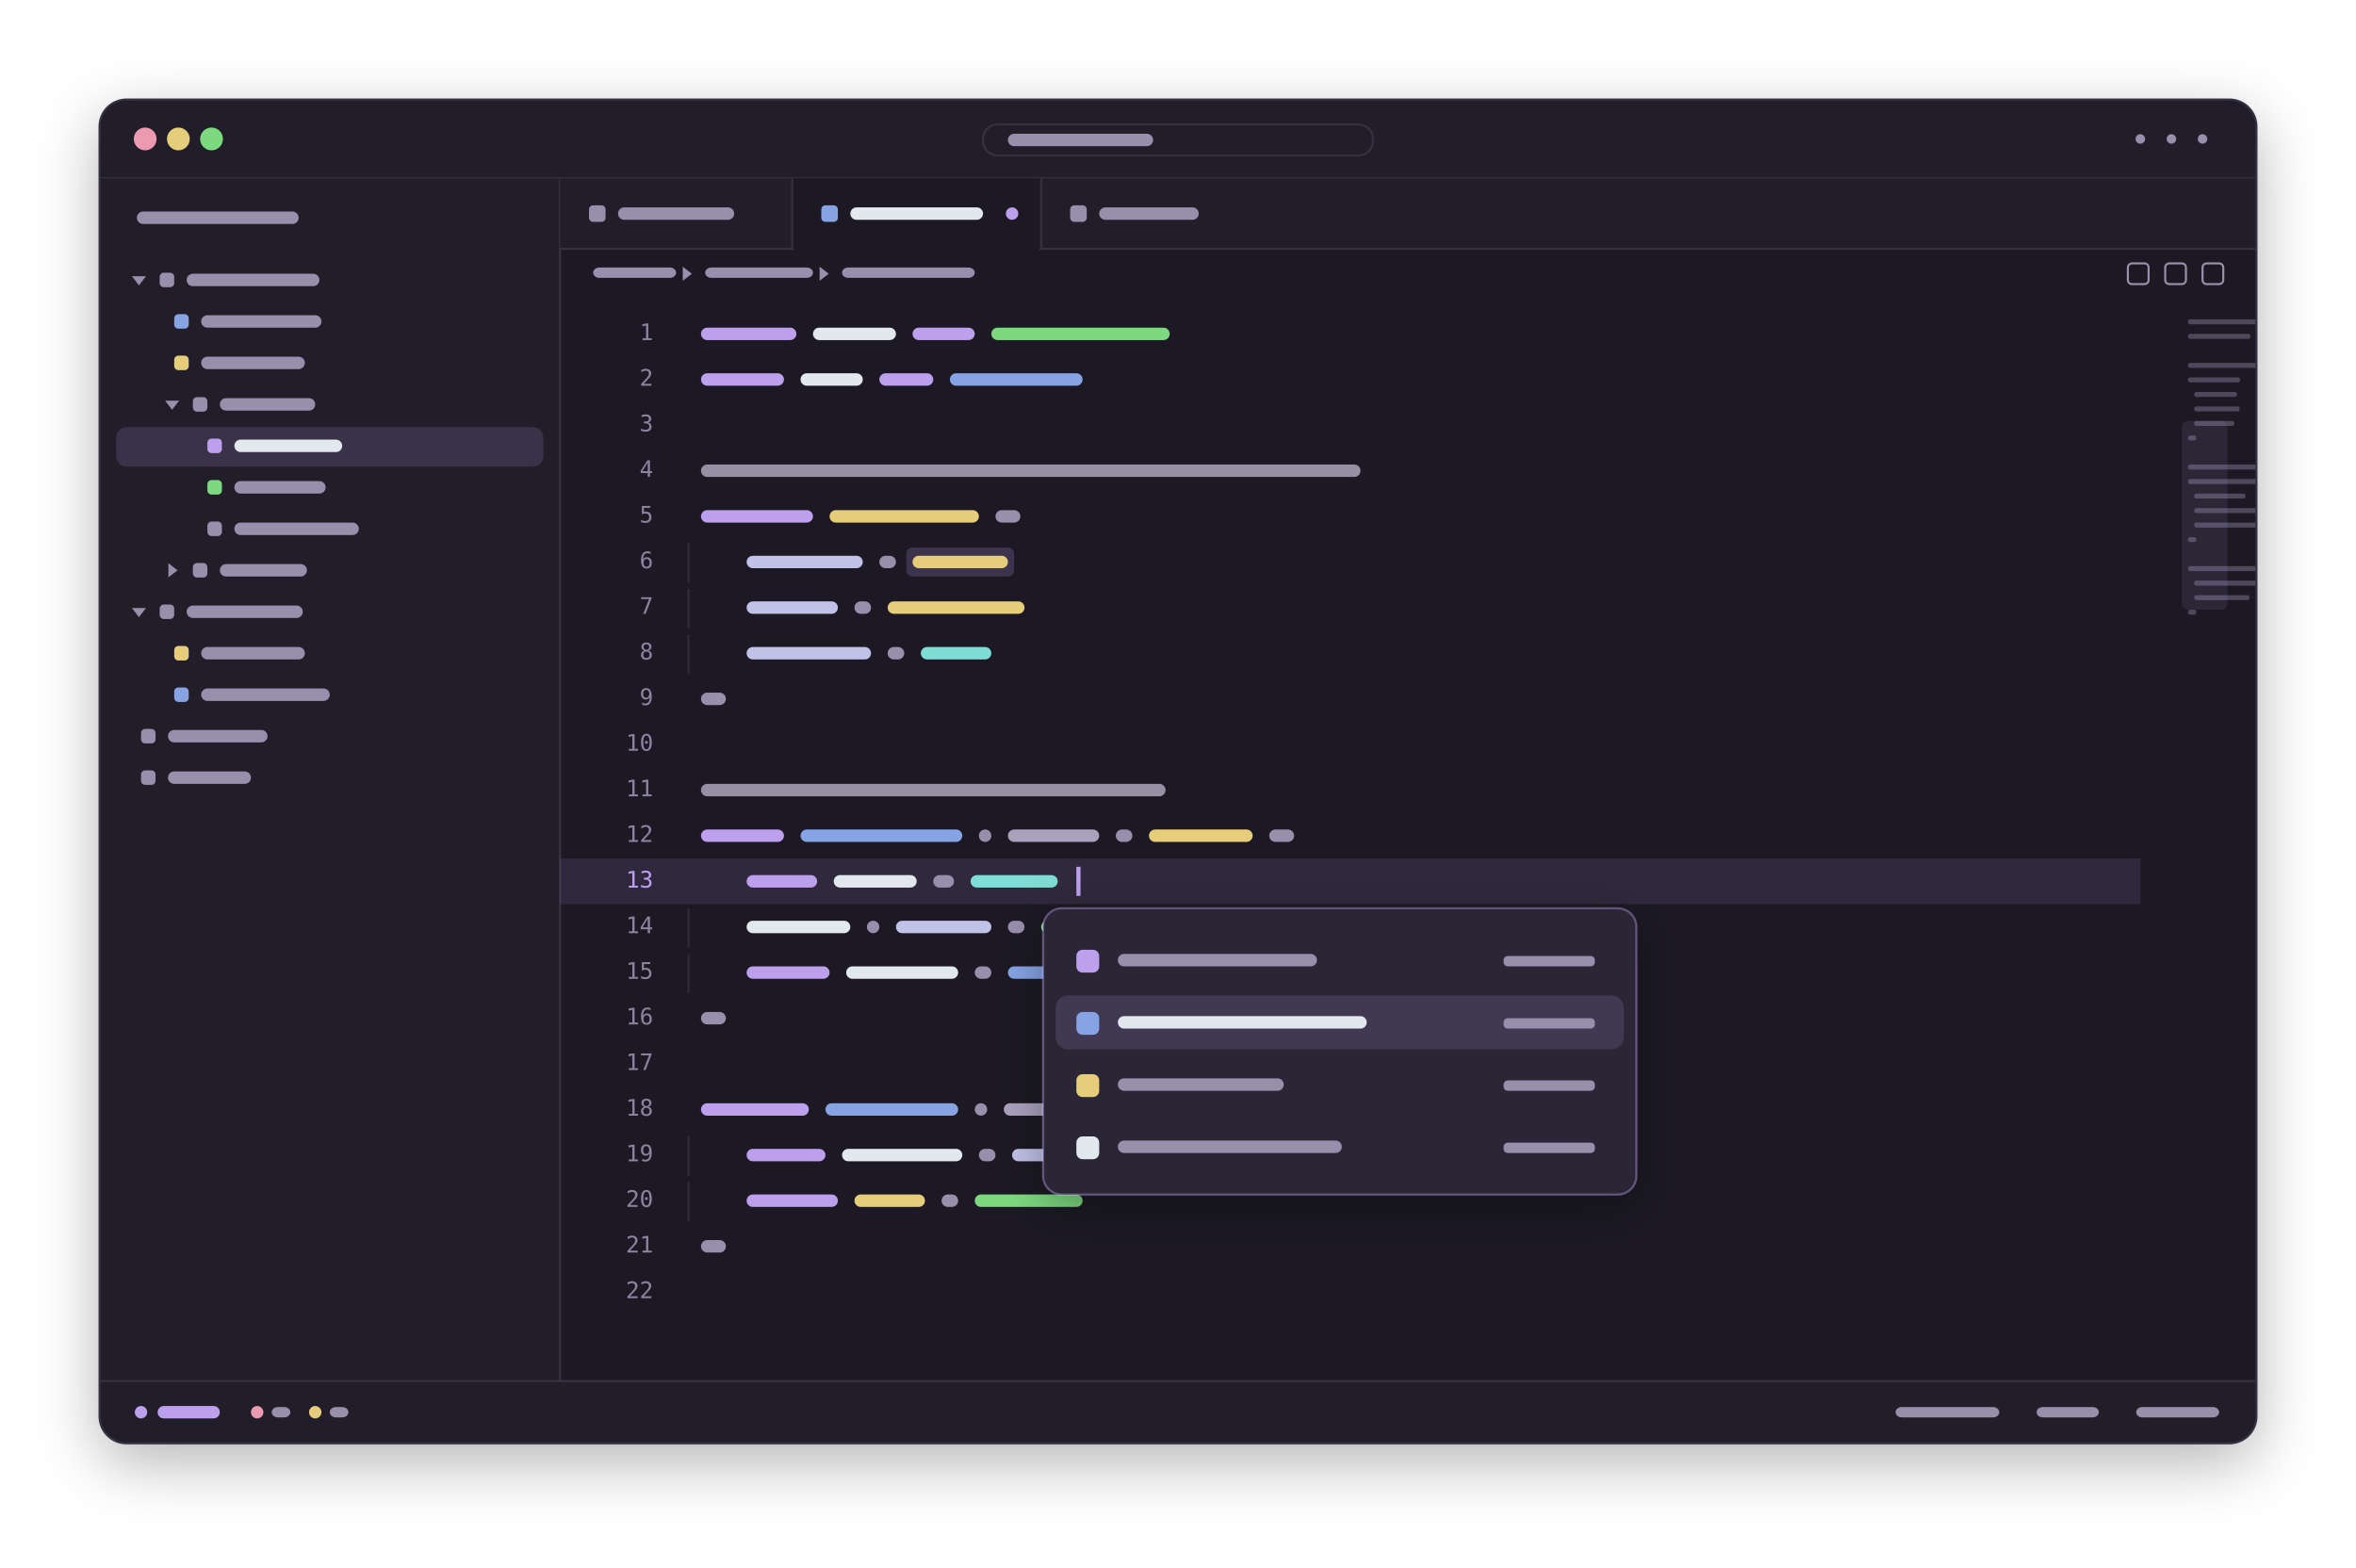
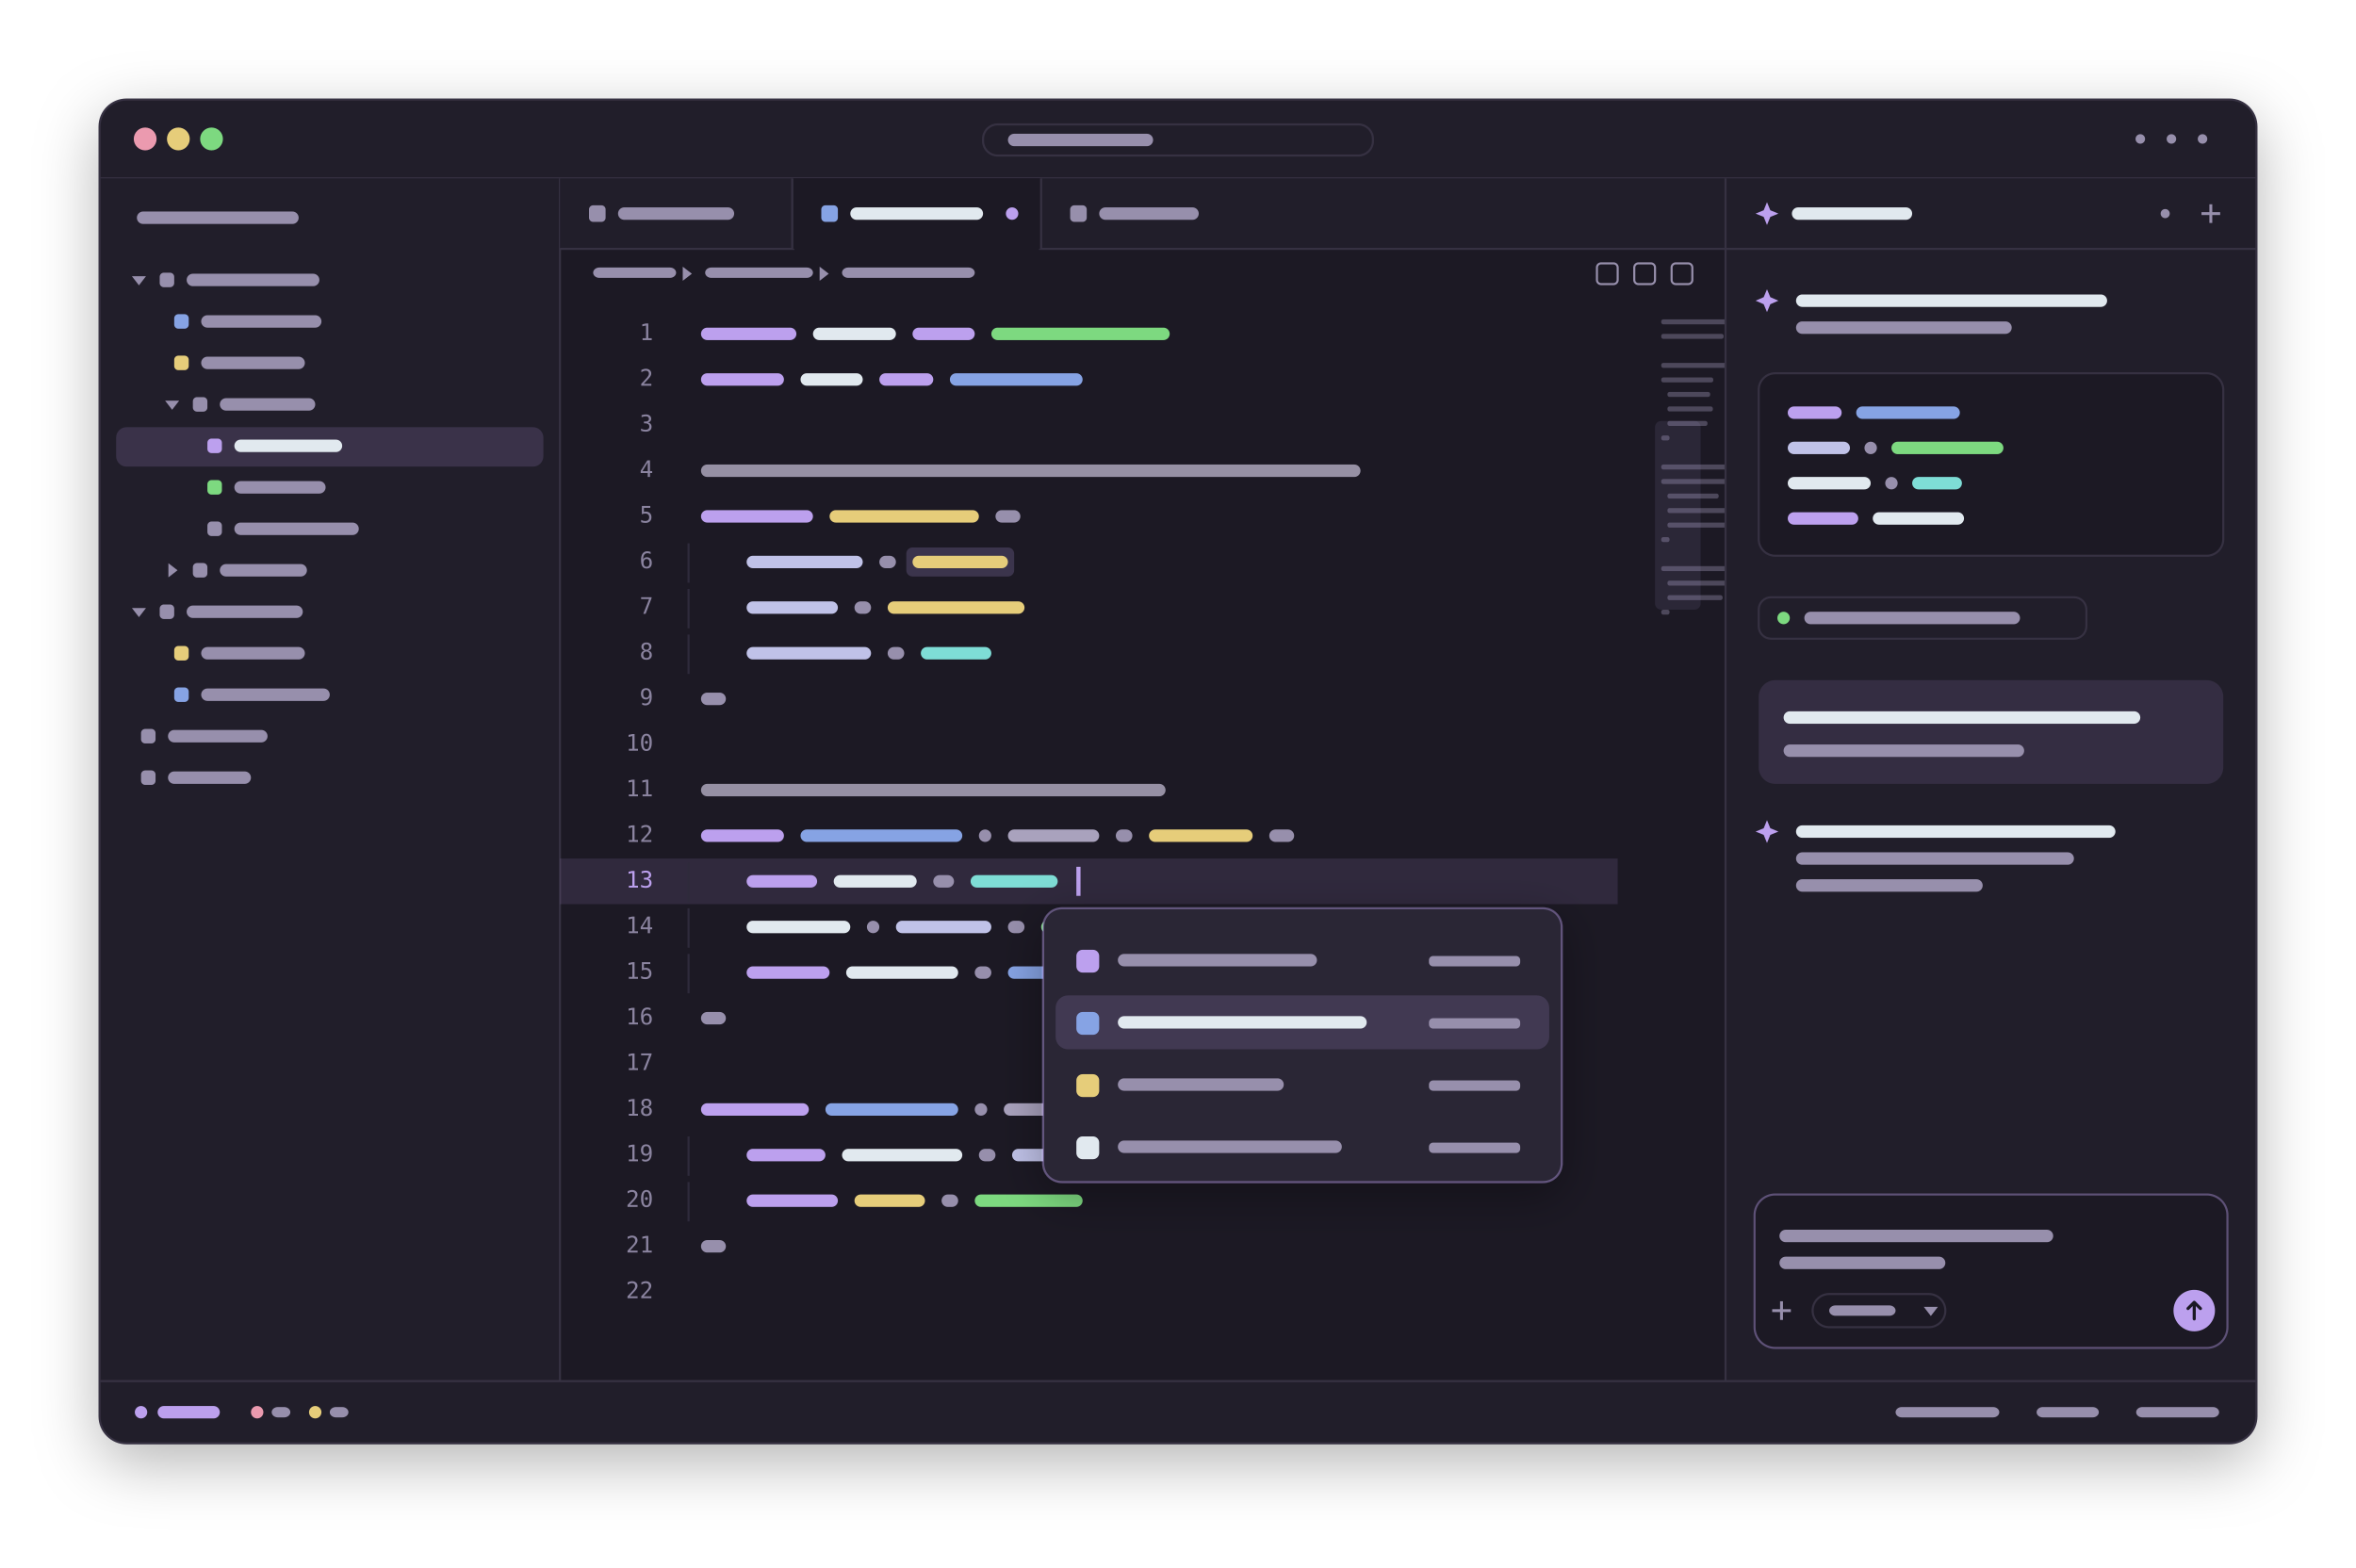
<svg xmlns="http://www.w3.org/2000/svg" width="1136" height="756" viewBox="0 0 1136 756" font-family="ui-monospace,SFMono-Regular,Menlo,Consolas,monospace">
  <defs>
    <filter id="ds" x="-25%" y="-25%" width="150%" height="150%">
      <feDropShadow dx="0" dy="9" stdDeviation="15" flood-color="#000000" flood-opacity="0.30" />
    </filter>
    <filter id="pop" x="-25%" y="-25%" width="150%" height="150%">
      <feDropShadow dx="0" dy="6" stdDeviation="11" flood-color="#000000" flood-opacity="0.34" />
    </filter>
    <clipPath id="w1">
      <rect x="0" y="0" width="1040" height="648" rx="13" />
    </clipPath>
    <clipPath id="w2">
      <rect x="0" y="0" width="1040" height="648" rx="13" />
    </clipPath>
  </defs>
  <g transform="translate(48,48)">
    <rect x="0.0" y="0.0" width="1040.0" height="648.0" rx="13" fill="#1c1924" filter="url(#ds)" />
    <g clip-path="url(#w1)">
      <rect x="0.0" y="0.0" width="1040.0" height="648.0" fill="#1c1924" />
      <rect x="0.0" y="0.0" width="1040.0" height="38.0" fill="#211e2a" />
      <line x1="0.0" y1="38.0" x2="1040.0" y2="38.0" stroke="#363142" stroke-width="1" />
      <circle cx="22.0" cy="19.0" r="5.5" fill="#eb9aaf" />
      <circle cx="38.0" cy="19.0" r="5.5" fill="#e6cd7a" />
      <circle cx="54.0" cy="19.0" r="5.5" fill="#7dd980" />
      <rect x="426.0" y="12.0" width="188.0" height="15.0" rx="7" fill="none" stroke="#363142" stroke-width="1" />
      <rect x="438.0" y="16.5" width="70.0" height="6.0" rx="3" fill="#978fac" />
      <circle cx="1014.0" cy="19.0" r="2.3" fill="#978fac" />
      <circle cx="999.0" cy="19.0" r="2.3" fill="#978fac" />
      <circle cx="984.0" cy="19.0" r="2.3" fill="#978fac" />
      <rect x="0.0" y="38.0" width="222.0" height="580.0" fill="#211e2a" />
      <line x1="222.0" y1="38.0" x2="222.0" y2="618.0" stroke="#363142" stroke-width="1" />
      <rect x="18.0" y="54.0" width="78.0" height="6.0" rx="3" fill="#978fac" />
      <path d="M15.6 85.2 L22.4 85.2 L19.0 89.6 Z" fill="#978fac" />
      <rect x="29.0" y="83.5" width="7.0" height="7.0" rx="2" fill="#978fac" />
      <rect x="42.0" y="84.0" width="64.0" height="6.0" rx="3" fill="#978fac" />
      <rect x="36.0" y="103.5" width="7.0" height="7.0" rx="2" fill="#86a3e4" />
      <rect x="49.0" y="104.0" width="58.0" height="6.0" rx="3" fill="#978fac" />
      <rect x="36.0" y="123.5" width="7.0" height="7.0" rx="2" fill="#e6cd7a" />
      <rect x="49.0" y="124.0" width="50.0" height="6.0" rx="3" fill="#978fac" />
      <path d="M31.6 145.2 L38.4 145.2 L35.0 149.6 Z" fill="#978fac" />
      <rect x="45.0" y="143.5" width="7.0" height="7.0" rx="2" fill="#978fac" />
      <rect x="58.0" y="144.0" width="46.0" height="6.0" rx="3" fill="#978fac" />
      <rect x="8.0" y="158.0" width="206.0" height="19.0" rx="5" fill="#bca0ee" fill-opacity="0.161" />
      <rect x="52.0" y="163.5" width="7.0" height="7.0" rx="2" fill="#bca0ee" />
      <rect x="65.0" y="164.0" width="52.0" height="6.0" rx="3" fill="#e1e9ef" />
      <rect x="52.0" y="183.5" width="7.0" height="7.0" rx="2" fill="#7dd980" />
      <rect x="65.0" y="184.0" width="44.0" height="6.0" rx="3" fill="#978fac" />
      <rect x="52.0" y="203.5" width="7.0" height="7.0" rx="2" fill="#978fac" />
      <rect x="65.0" y="204.0" width="60.0" height="6.0" rx="3" fill="#978fac" />
      <path d="M33.2 223.6 L37.6 227.0 L33.2 230.4 Z" fill="#978fac" />
      <rect x="45.0" y="223.5" width="7.0" height="7.0" rx="2" fill="#978fac" />
      <rect x="58.0" y="224.0" width="42.0" height="6.0" rx="3" fill="#978fac" />
      <path d="M15.6 245.2 L22.4 245.2 L19.0 249.6 Z" fill="#978fac" />
      <rect x="29.0" y="243.5" width="7.0" height="7.0" rx="2" fill="#978fac" />
      <rect x="42.0" y="244.0" width="56.0" height="6.0" rx="3" fill="#978fac" />
      <rect x="36.0" y="263.5" width="7.0" height="7.0" rx="2" fill="#e6cd7a" />
      <rect x="49.0" y="264.0" width="50.0" height="6.0" rx="3" fill="#978fac" />
      <rect x="36.0" y="283.5" width="7.0" height="7.0" rx="2" fill="#86a3e4" />
      <rect x="49.0" y="284.0" width="62.0" height="6.0" rx="3" fill="#978fac" />
      <rect x="20.0" y="303.5" width="7.0" height="7.0" rx="2" fill="#978fac" />
      <rect x="33.0" y="304.0" width="48.0" height="6.0" rx="3" fill="#978fac" />
      <rect x="20.0" y="323.5" width="7.0" height="7.0" rx="2" fill="#978fac" />
      <rect x="33.0" y="324.0" width="40.0" height="6.0" rx="3" fill="#978fac" />
-       <rect x="222.0" y="38.0" width="818.0" height="34.0" fill="#211e2a" />
-       <line x1="222.0" y1="72.0" x2="1040.0" y2="72.0" stroke="#363142" stroke-width="1" />
+       <rect x="222.0" y="38.0" width="562.0" height="34.0" fill="#211e2a" />
+       <line x1="222.0" y1="72.0" x2="784.0" y2="72.0" stroke="#363142" stroke-width="1" />
      <rect x="236.0" y="51.0" width="8.0" height="8.0" rx="2" fill="#978fac" />
      <rect x="250.0" y="52.0" width="56.0" height="6.0" rx="3" fill="#978fac" />
      <rect x="334.0" y="38.0" width="120.0" height="34.0" fill="#1c1924" />
      <line x1="335.0" y1="72.0" x2="453.0" y2="72.0" stroke="#1c1924" stroke-width="2" />
      <line x1="334.0" y1="38.0" x2="334.0" y2="72.0" stroke="#363142" stroke-width="1" />
      <line x1="454.0" y1="38.0" x2="454.0" y2="72.0" stroke="#363142" stroke-width="1" />
      <rect x="348.0" y="51.0" width="8.0" height="8.0" rx="2" fill="#86a3e4" />
      <rect x="362.0" y="52.0" width="64.0" height="6.0" rx="3" fill="#e1e9ef" />
      <circle cx="440.0" cy="55.0" r="3" fill="#bca0ee" />
      <rect x="468.0" y="51.0" width="8.0" height="8.0" rx="2" fill="#978fac" />
      <rect x="482.0" y="52.0" width="48.0" height="6.0" rx="3" fill="#978fac" />
      <rect x="238.0" y="81.0" width="40.0" height="5.0" rx="3" fill="#978fac" />
      <path d="M281.2 80.6 L285.6 84.0 L281.2 87.4 Z" fill="#978fac" />
      <rect x="292.0" y="81.0" width="52.0" height="5.0" rx="3" fill="#978fac" />
      <path d="M347.2 80.6 L351.6 84.0 L347.2 87.4 Z" fill="#978fac" />
      <rect x="358.0" y="81.0" width="64.0" height="5.0" rx="3" fill="#978fac" />
-       <rect x="1014.0" y="79.0" width="10.0" height="10.0" rx="2" fill="none" stroke="#978fac" stroke-width="1" />
-       <rect x="996.0" y="79.0" width="10.0" height="10.0" rx="2" fill="none" stroke="#978fac" stroke-width="1" />
-       <rect x="978.0" y="79.0" width="10.0" height="10.0" rx="2" fill="none" stroke="#978fac" stroke-width="1" />
+       <rect x="758.0" y="79.0" width="10.0" height="10.0" rx="2" fill="none" stroke="#978fac" stroke-width="1" />
+       <rect x="740.0" y="79.0" width="10.0" height="10.0" rx="2" fill="none" stroke="#978fac" stroke-width="1" />
+       <rect x="722.0" y="79.0" width="10.0" height="10.0" rx="2" fill="none" stroke="#978fac" stroke-width="1" />
      <text x="267.0" y="116.0" text-anchor="end" font-size="11" fill="#8b84a0">1</text>
      <rect x="290.0" y="110.0" width="46.0" height="6.0" rx="3" fill="#bca0ee" />
      <rect x="344.0" y="110.0" width="40.0" height="6.0" rx="3" fill="#e1e9ef" />
      <rect x="392.0" y="110.0" width="30.0" height="6.0" rx="3" fill="#bca0ee" />
      <rect x="430.0" y="110.0" width="86.0" height="6.0" rx="3" fill="#7dd980" />
      <text x="267.0" y="138.0" text-anchor="end" font-size="11" fill="#8b84a0">2</text>
      <rect x="290.0" y="132.0" width="40.0" height="6.0" rx="3" fill="#bca0ee" />
      <rect x="338.0" y="132.0" width="30.0" height="6.0" rx="3" fill="#e1e9ef" />
      <rect x="376.0" y="132.0" width="26.0" height="6.0" rx="3" fill="#bca0ee" />
      <rect x="410.0" y="132.0" width="64.0" height="6.0" rx="3" fill="#86a3e4" />
      <text x="267.0" y="160.0" text-anchor="end" font-size="11" fill="#8b84a0">3</text>
      <text x="267.0" y="182.0" text-anchor="end" font-size="11" fill="#8b84a0">4</text>
      <rect x="290.0" y="176.0" width="318.0" height="6.0" rx="3" fill="#9690a4" />
      <text x="267.0" y="204.0" text-anchor="end" font-size="11" fill="#8b84a0">5</text>
      <rect x="290.0" y="198.0" width="54.0" height="6.0" rx="3" fill="#bca0ee" />
      <rect x="352.0" y="198.0" width="72.0" height="6.0" rx="3" fill="#e6cd7a" />
      <rect x="432.0" y="198.0" width="12.0" height="6.0" rx="3" fill="#978fac" />
      <text x="267.0" y="226.0" text-anchor="end" font-size="11" fill="#8b84a0">6</text>
      <line x1="284.0" y1="214.0" x2="284.0" y2="233.0" stroke="#2e2a3b" stroke-width="1" />
      <rect x="312.0" y="220.0" width="56.0" height="6.0" rx="3" fill="#c0c2e8" />
      <rect x="376.0" y="220.0" width="8.0" height="6.0" rx="3" fill="#978fac" />
      <rect x="389.0" y="216.0" width="52.0" height="14.0" rx="3" fill="#bca0ee" fill-opacity="0.200" />
      <rect x="392.0" y="220.0" width="46.0" height="6.0" rx="3" fill="#e6cd7a" />
      <text x="267.0" y="248.0" text-anchor="end" font-size="11" fill="#8b84a0">7</text>
      <line x1="284.0" y1="236.0" x2="284.0" y2="255.0" stroke="#2e2a3b" stroke-width="1" />
      <rect x="312.0" y="242.0" width="44.0" height="6.0" rx="3" fill="#c0c2e8" />
      <rect x="364.0" y="242.0" width="8.0" height="6.0" rx="3" fill="#978fac" />
      <rect x="380.0" y="242.0" width="66.0" height="6.0" rx="3" fill="#e6cd7a" />
      <text x="267.0" y="270.0" text-anchor="end" font-size="11" fill="#8b84a0">8</text>
      <line x1="284.0" y1="258.0" x2="284.0" y2="277.0" stroke="#2e2a3b" stroke-width="1" />
      <rect x="312.0" y="264.0" width="60.0" height="6.0" rx="3" fill="#c0c2e8" />
      <rect x="380.0" y="264.0" width="8.0" height="6.0" rx="3" fill="#978fac" />
      <rect x="396.0" y="264.0" width="34.0" height="6.0" rx="3" fill="#7eddd6" />
      <text x="267.0" y="292.0" text-anchor="end" font-size="11" fill="#8b84a0">9</text>
      <rect x="290.0" y="286.0" width="12.0" height="6.0" rx="3" fill="#978fac" />
      <text x="267.0" y="314.0" text-anchor="end" font-size="11" fill="#8b84a0">10</text>
      <text x="267.0" y="336.0" text-anchor="end" font-size="11" fill="#8b84a0">11</text>
      <rect x="290.0" y="330.0" width="224.0" height="6.0" rx="3" fill="#9690a4" />
      <text x="267.0" y="358.0" text-anchor="end" font-size="11" fill="#8b84a0">12</text>
      <rect x="290.0" y="352.0" width="40.0" height="6.0" rx="3" fill="#bca0ee" />
      <rect x="338.0" y="352.0" width="78.0" height="6.0" rx="3" fill="#86a3e4" />
      <rect x="424.0" y="352.0" width="6.0" height="6.0" rx="3" fill="#978fac" />
      <rect x="438.0" y="352.0" width="44.0" height="6.0" rx="3" fill="#a9a2bd" />
      <rect x="490.0" y="352.0" width="8.0" height="6.0" rx="3" fill="#978fac" />
      <rect x="506.0" y="352.0" width="50.0" height="6.0" rx="3" fill="#e6cd7a" />
      <rect x="564.0" y="352.0" width="12.0" height="6.0" rx="3" fill="#978fac" />
-       <rect x="222.0" y="366.0" width="762.0" height="22.0" fill="#bca0ee" fill-opacity="0.122" />
+       <rect x="222.0" y="366.0" width="510.0" height="22.0" fill="#bca0ee" fill-opacity="0.122" />
      <text x="267.0" y="380.0" text-anchor="end" font-size="11" fill="#bca0ee">13</text>
      <line x1="284.0" y1="368.0" x2="284.0" y2="387.0" stroke="#2e2a3b" stroke-width="1" />
      <rect x="312.0" y="374.0" width="34.0" height="6.0" rx="3" fill="#bca0ee" />
      <rect x="354.0" y="374.0" width="40.0" height="6.0" rx="3" fill="#e1e9ef" />
      <rect x="402.0" y="374.0" width="10.0" height="6.0" rx="3" fill="#978fac" />
      <rect x="420.0" y="374.0" width="42.0" height="6.0" rx="3" fill="#7eddd6" />
      <text x="267.0" y="402.0" text-anchor="end" font-size="11" fill="#8b84a0">14</text>
      <line x1="284.0" y1="390.0" x2="284.0" y2="409.0" stroke="#2e2a3b" stroke-width="1" />
      <rect x="312.0" y="396.0" width="50.0" height="6.0" rx="3" fill="#e1e9ef" />
      <rect x="370.0" y="396.0" width="6.0" height="6.0" rx="3" fill="#978fac" />
      <rect x="384.0" y="396.0" width="46.0" height="6.0" rx="3" fill="#c0c2e8" />
      <rect x="438.0" y="396.0" width="8.0" height="6.0" rx="3" fill="#978fac" />
      <rect x="454.0" y="396.0" width="64.0" height="6.0" rx="3" fill="#7dd980" />
      <text x="267.0" y="424.0" text-anchor="end" font-size="11" fill="#8b84a0">15</text>
      <line x1="284.0" y1="412.0" x2="284.0" y2="431.0" stroke="#2e2a3b" stroke-width="1" />
      <rect x="312.0" y="418.0" width="40.0" height="6.0" rx="3" fill="#bca0ee" />
      <rect x="360.0" y="418.0" width="54.0" height="6.0" rx="3" fill="#e1e9ef" />
      <rect x="422.0" y="418.0" width="8.0" height="6.0" rx="3" fill="#978fac" />
      <rect x="438.0" y="418.0" width="40.0" height="6.0" rx="3" fill="#86a3e4" />
      <rect x="486.0" y="418.0" width="30.0" height="6.0" rx="3" fill="#c0c2e8" />
      <text x="267.0" y="446.0" text-anchor="end" font-size="11" fill="#8b84a0">16</text>
      <rect x="290.0" y="440.0" width="12.0" height="6.0" rx="3" fill="#978fac" />
      <text x="267.0" y="468.0" text-anchor="end" font-size="11" fill="#8b84a0">17</text>
      <text x="267.0" y="490.0" text-anchor="end" font-size="11" fill="#8b84a0">18</text>
      <rect x="290.0" y="484.0" width="52.0" height="6.0" rx="3" fill="#bca0ee" />
      <rect x="350.0" y="484.0" width="64.0" height="6.0" rx="3" fill="#86a3e4" />
      <rect x="422.0" y="484.0" width="6.0" height="6.0" rx="3" fill="#978fac" />
      <rect x="436.0" y="484.0" width="40.0" height="6.0" rx="3" fill="#a9a2bd" />
      <rect x="484.0" y="484.0" width="10.0" height="6.0" rx="3" fill="#978fac" />
      <text x="267.0" y="512.0" text-anchor="end" font-size="11" fill="#8b84a0">19</text>
      <line x1="284.0" y1="500.0" x2="284.0" y2="519.0" stroke="#2e2a3b" stroke-width="1" />
      <rect x="312.0" y="506.0" width="38.0" height="6.0" rx="3" fill="#bca0ee" />
      <rect x="358.0" y="506.0" width="58.0" height="6.0" rx="3" fill="#e1e9ef" />
      <rect x="424.0" y="506.0" width="8.0" height="6.0" rx="3" fill="#978fac" />
      <rect x="440.0" y="506.0" width="48.0" height="6.0" rx="3" fill="#c0c2e8" />
      <rect x="496.0" y="506.0" width="6.0" height="6.0" rx="3" fill="#978fac" />
      <rect x="510.0" y="506.0" width="24.0" height="6.0" rx="3" fill="#7eddd6" />
      <text x="267.0" y="534.0" text-anchor="end" font-size="11" fill="#8b84a0">20</text>
      <line x1="284.0" y1="522.0" x2="284.0" y2="541.0" stroke="#2e2a3b" stroke-width="1" />
      <rect x="312.0" y="528.0" width="44.0" height="6.0" rx="3" fill="#bca0ee" />
      <rect x="364.0" y="528.0" width="34.0" height="6.0" rx="3" fill="#e6cd7a" />
      <rect x="406.0" y="528.0" width="8.0" height="6.0" rx="3" fill="#978fac" />
      <rect x="422.0" y="528.0" width="52.0" height="6.0" rx="3" fill="#7dd980" />
      <text x="267.0" y="556.0" text-anchor="end" font-size="11" fill="#8b84a0">21</text>
      <rect x="290.0" y="550.0" width="12.0" height="6.0" rx="3" fill="#978fac" />
      <text x="267.0" y="578.0" text-anchor="end" font-size="11" fill="#8b84a0">22</text>
      <rect x="471.0" y="370.0" width="2.0" height="14.0" fill="#bca0ee" />
-       <rect x="1002.0" y="96.0" width="26.0" height="522.0" fill="#1c1924" />
-       <rect x="1007.0" y="106.0" width="36.8" height="2.4" rx="1" fill="#978fac" fill-opacity="0.40" />
-       <rect x="1007.0" y="113.0" width="30.1" height="2.4" rx="1" fill="#978fac" fill-opacity="0.40" />
-       <rect x="1007.0" y="127.0" width="50.9" height="2.4" rx="1" fill="#978fac" fill-opacity="0.40" />
-       <rect x="1007.0" y="134.0" width="25.1" height="2.4" rx="1" fill="#978fac" fill-opacity="0.40" />
-       <rect x="1010.0" y="141.0" width="20.6" height="2.4" rx="1" fill="#978fac" fill-opacity="0.40" />
-       <rect x="1010.0" y="148.0" width="21.9" height="2.4" rx="1" fill="#978fac" fill-opacity="0.40" />
-       <rect x="1010.0" y="155.0" width="19.3" height="2.4" rx="1" fill="#978fac" fill-opacity="0.40" />
-       <rect x="1007.0" y="162.0" width="4.0" height="2.4" rx="1" fill="#978fac" fill-opacity="0.40" />
-       <rect x="1007.0" y="176.0" width="35.8" height="2.4" rx="1" fill="#978fac" fill-opacity="0.40" />
-       <rect x="1007.0" y="183.0" width="47.1" height="2.4" rx="1" fill="#978fac" fill-opacity="0.40" />
-       <rect x="1010.0" y="190.0" width="24.7" height="2.4" rx="1" fill="#978fac" fill-opacity="0.40" />
-       <rect x="1010.0" y="197.0" width="33.8" height="2.4" rx="1" fill="#978fac" fill-opacity="0.40" />
-       <rect x="1010.0" y="204.0" width="33.5" height="2.4" rx="1" fill="#978fac" fill-opacity="0.40" />
-       <rect x="1007.0" y="211.0" width="4.0" height="2.4" rx="1" fill="#978fac" fill-opacity="0.40" />
-       <rect x="1007.0" y="225.0" width="33.5" height="2.4" rx="1" fill="#978fac" fill-opacity="0.40" />
-       <rect x="1010.0" y="232.0" width="36.6" height="2.4" rx="1" fill="#978fac" fill-opacity="0.40" />
-       <rect x="1010.0" y="239.0" width="26.6" height="2.4" rx="1" fill="#978fac" fill-opacity="0.40" />
-       <rect x="1007.0" y="246.0" width="4.0" height="2.4" rx="1" fill="#978fac" fill-opacity="0.40" />
-       <rect x="1004.0" y="155.0" width="22.0" height="91.0" rx="3" fill="#bca0ee" fill-opacity="0.10" />
-       <rect x="455.0" y="390.0" width="286.0" height="138.0" rx="9" fill="#2a2635" stroke="#bca0ee" stroke-opacity="0.400" stroke-width="1" filter="url(#pop)" />
+       <rect x="748.0" y="96.0" width="26.0" height="522.0" fill="#1c1924" />
+       <rect x="753.0" y="106.0" width="36.8" height="2.4" rx="1" fill="#978fac" fill-opacity="0.40" />
+       <rect x="753.0" y="113.0" width="30.1" height="2.4" rx="1" fill="#978fac" fill-opacity="0.40" />
+       <rect x="753.0" y="127.0" width="50.9" height="2.4" rx="1" fill="#978fac" fill-opacity="0.40" />
+       <rect x="753.0" y="134.0" width="25.1" height="2.4" rx="1" fill="#978fac" fill-opacity="0.40" />
+       <rect x="756.0" y="141.0" width="20.6" height="2.4" rx="1" fill="#978fac" fill-opacity="0.40" />
+       <rect x="756.0" y="148.0" width="21.9" height="2.4" rx="1" fill="#978fac" fill-opacity="0.40" />
+       <rect x="756.0" y="155.0" width="19.3" height="2.4" rx="1" fill="#978fac" fill-opacity="0.40" />
+       <rect x="753.0" y="162.0" width="4.0" height="2.4" rx="1" fill="#978fac" fill-opacity="0.40" />
+       <rect x="753.0" y="176.0" width="35.8" height="2.4" rx="1" fill="#978fac" fill-opacity="0.40" />
+       <rect x="753.0" y="183.0" width="47.1" height="2.4" rx="1" fill="#978fac" fill-opacity="0.40" />
+       <rect x="756.0" y="190.0" width="24.7" height="2.4" rx="1" fill="#978fac" fill-opacity="0.40" />
+       <rect x="756.0" y="197.0" width="33.8" height="2.4" rx="1" fill="#978fac" fill-opacity="0.40" />
+       <rect x="756.0" y="204.0" width="33.5" height="2.4" rx="1" fill="#978fac" fill-opacity="0.40" />
+       <rect x="753.0" y="211.0" width="4.0" height="2.4" rx="1" fill="#978fac" fill-opacity="0.40" />
+       <rect x="753.0" y="225.0" width="33.5" height="2.4" rx="1" fill="#978fac" fill-opacity="0.40" />
+       <rect x="756.0" y="232.0" width="36.6" height="2.4" rx="1" fill="#978fac" fill-opacity="0.40" />
+       <rect x="756.0" y="239.0" width="26.6" height="2.4" rx="1" fill="#978fac" fill-opacity="0.40" />
+       <rect x="753.0" y="246.0" width="4.0" height="2.4" rx="1" fill="#978fac" fill-opacity="0.40" />
+       <rect x="750.0" y="155.0" width="22.0" height="91.0" rx="3" fill="#bca0ee" fill-opacity="0.10" />
+       <rect x="784.0" y="38.0" width="256.0" height="580.0" fill="#211e2a" />
+       <line x1="784.0" y1="38.0" x2="784.0" y2="618.0" stroke="#363142" stroke-width="1" />
+       <path d="M804.0 49.5 L805.6 53.4 L809.5 55.0 L805.6 56.6 L804.0 60.5 L802.4 56.6 L798.5 55.0 L802.4 53.4 Z" fill="#bca0ee" />
+       <rect x="816.0" y="52.0" width="58.0" height="6.0" rx="3" fill="#e1e9ef" />
+       <line x1="784.0" y1="72.0" x2="1040.0" y2="72.0" stroke="#363142" stroke-width="1" />
+       <circle cx="996.0" cy="55.0" r="2.2" fill="#978fac" />
+       <line x1="1013.5" y1="55.0" x2="1022.5" y2="55.0" stroke="#978fac" stroke-width="1.4" />
+       <line x1="1018.0" y1="50.5" x2="1018.0" y2="59.5" stroke="#978fac" stroke-width="1.4" />
+       <path d="M804.0 91.5 L805.6 95.3 L809.5 97.0 L805.6 98.7 L804.0 102.5 L802.4 98.7 L798.5 97.0 L802.4 95.3 Z" fill="#bca0ee" />
+       <rect x="818.0" y="94.0" width="150.0" height="6.0" rx="3" fill="#e1e9ef" />
+       <rect x="818.0" y="107.0" width="104.0" height="6.0" rx="3" fill="#978fac" />
+       <rect x="800.0" y="132.0" width="224.0" height="88.0" rx="8" fill="#1c1924" stroke="#363142" stroke-width="1" />
+       <rect x="814.0" y="148.0" width="26.0" height="6.0" rx="3" fill="#bca0ee" />
+       <rect x="847.0" y="148.0" width="50.0" height="6.0" rx="3" fill="#86a3e4" />
+       <rect x="814.0" y="165.0" width="30.0" height="6.0" rx="3" fill="#c0c2e8" />
+       <rect x="851.0" y="165.0" width="6.0" height="6.0" rx="3" fill="#978fac" />
+       <rect x="864.0" y="165.0" width="54.0" height="6.0" rx="3" fill="#7dd980" />
+       <rect x="814.0" y="182.0" width="40.0" height="6.0" rx="3" fill="#e1e9ef" />
+       <rect x="861.0" y="182.0" width="6.0" height="6.0" rx="3" fill="#978fac" />
+       <rect x="874.0" y="182.0" width="24.0" height="6.0" rx="3" fill="#7eddd6" />
+       <rect x="814.0" y="199.0" width="34.0" height="6.0" rx="3" fill="#bca0ee" />
+       <rect x="855.0" y="199.0" width="44.0" height="6.0" rx="3" fill="#e1e9ef" />
+       <rect x="800.0" y="240.0" width="158.0" height="20.0" rx="6" fill="none" stroke="#363142" stroke-width="1" />
+       <circle cx="812.0" cy="250.0" r="3" fill="#7dd980" />
+       <rect x="822.0" y="247.0" width="104.0" height="6.0" rx="3" fill="#978fac" />
+       <rect x="800.0" y="280.0" width="224.0" height="50.0" rx="8" fill="#bca0ee" fill-opacity="0.122" />
+       <rect x="812.0" y="295.0" width="172.0" height="6.0" rx="3" fill="#e1e9ef" />
+       <rect x="812.0" y="311.0" width="116.0" height="6.0" rx="3" fill="#978fac" />
+       <path d="M804.0 347.5 L805.6 351.4 L809.5 353.0 L805.6 354.6 L804.0 358.5 L802.4 354.6 L798.5 353.0 L802.4 351.4 Z" fill="#bca0ee" />
+       <rect x="818.0" y="350.0" width="154.0" height="6.0" rx="3" fill="#e1e9ef" />
+       <rect x="818.0" y="363.0" width="134.0" height="6.0" rx="3" fill="#978fac" />
+       <rect x="818.0" y="376.0" width="90.0" height="6.0" rx="3" fill="#978fac" />
+       <rect x="798.0" y="528.0" width="228.0" height="74.0" rx="10" fill="#1c1924" stroke="#bca0ee" stroke-opacity="0.400" stroke-width="1" />
+       <rect x="810.0" y="545.0" width="132.0" height="6.0" rx="3" fill="#978fac" />
+       <rect x="810.0" y="558.0" width="80.0" height="6.0" rx="3" fill="#978fac" />
+       <line x1="806.5" y1="584.0" x2="815.5" y2="584.0" stroke="#978fac" stroke-width="1.4" />
+       <line x1="811.0" y1="579.5" x2="811.0" y2="588.5" stroke="#978fac" stroke-width="1.4" />
+       <rect x="826.0" y="576.0" width="64.0" height="16.0" rx="8" fill="none" stroke="#363142" stroke-width="1" />
+       <rect x="834.0" y="581.5" width="32.0" height="5.0" rx="3" fill="#978fac" />
+       <path d="M879.6 582.2 L886.4 582.2 L883.0 586.6 Z" fill="#978fac" />
+       <circle cx="1010.0" cy="584.0" r="10" fill="#bca0ee" />
+       <path d="M1010.0 588.0 L1010.0 580.0 M1010.0 580.0 L1007.0 583.0 M1010.0 580.0 L1013.0 583.0" fill="none" stroke="#1c1924" stroke-width="1.5" stroke-linecap="round" stroke-linejoin="round" />
+       <rect x="455.0" y="390.0" width="250.0" height="132.0" rx="9" fill="#2a2635" stroke="#bca0ee" stroke-opacity="0.400" stroke-width="1" filter="url(#pop)" />
      <rect x="471.0" y="410.0" width="11.0" height="11.0" rx="3" fill="#bca0ee" />
      <rect x="491.0" y="412.0" width="96.0" height="6.0" rx="3" fill="#978fac" />
-       <rect x="677.0" y="413.0" width="44.0" height="5.0" rx="2" fill="#978fac" />
-       <rect x="461.0" y="432.0" width="274.0" height="26.0" rx="6" fill="#bca0ee" fill-opacity="0.161" />
+       <rect x="641.0" y="413.0" width="44.0" height="5.0" rx="2" fill="#978fac" />
+       <rect x="461.0" y="432.0" width="238.0" height="26.0" rx="6" fill="#bca0ee" fill-opacity="0.161" />
      <rect x="471.0" y="440.0" width="11.0" height="11.0" rx="3" fill="#86a3e4" />
      <rect x="491.0" y="442.0" width="120.0" height="6.0" rx="3" fill="#e1e9ef" />
-       <rect x="677.0" y="443.0" width="44.0" height="5.0" rx="2" fill="#978fac" />
+       <rect x="641.0" y="443.0" width="44.0" height="5.0" rx="2" fill="#978fac" />
      <rect x="471.0" y="470.0" width="11.0" height="11.0" rx="3" fill="#e6cd7a" />
      <rect x="491.0" y="472.0" width="80.0" height="6.0" rx="3" fill="#978fac" />
-       <rect x="677.0" y="473.0" width="44.0" height="5.0" rx="2" fill="#978fac" />
+       <rect x="641.0" y="473.0" width="44.0" height="5.0" rx="2" fill="#978fac" />
      <rect x="471.0" y="500.0" width="11.0" height="11.0" rx="3" fill="#e1e9ef" />
      <rect x="491.0" y="502.0" width="108.0" height="6.0" rx="3" fill="#978fac" />
-       <rect x="677.0" y="503.0" width="44.0" height="5.0" rx="2" fill="#978fac" />
+       <rect x="641.0" y="503.0" width="44.0" height="5.0" rx="2" fill="#978fac" />
      <rect x="0.0" y="618.0" width="1040.0" height="30.0" fill="#211e2a" />
      <line x1="0.0" y1="618.0" x2="1040.0" y2="618.0" stroke="#363142" stroke-width="1" />
      <circle cx="20.0" cy="633.0" r="3" fill="#bca0ee" />
      <rect x="28.0" y="630.0" width="30.0" height="6.0" rx="3" fill="#bca0ee" />
      <circle cx="76.0" cy="633.0" r="3" fill="#eb9aaf" />
      <rect x="83.0" y="630.5" width="9.0" height="5.0" rx="3" fill="#978fac" />
      <circle cx="104.0" cy="633.0" r="3" fill="#e6cd7a" />
      <rect x="111.0" y="630.5" width="9.0" height="5.0" rx="3" fill="#978fac" />
      <rect x="982.0" y="630.5" width="40.0" height="5.0" rx="3" fill="#978fac" />
      <rect x="934.0" y="630.5" width="30.0" height="5.0" rx="3" fill="#978fac" />
      <rect x="866.0" y="630.5" width="50.0" height="5.0" rx="3" fill="#978fac" />
    </g>
    <rect x="0.0" y="0.0" width="1040.0" height="648.0" rx="13" fill="none" stroke="#363142" stroke-width="1" />
  </g>
</svg>
